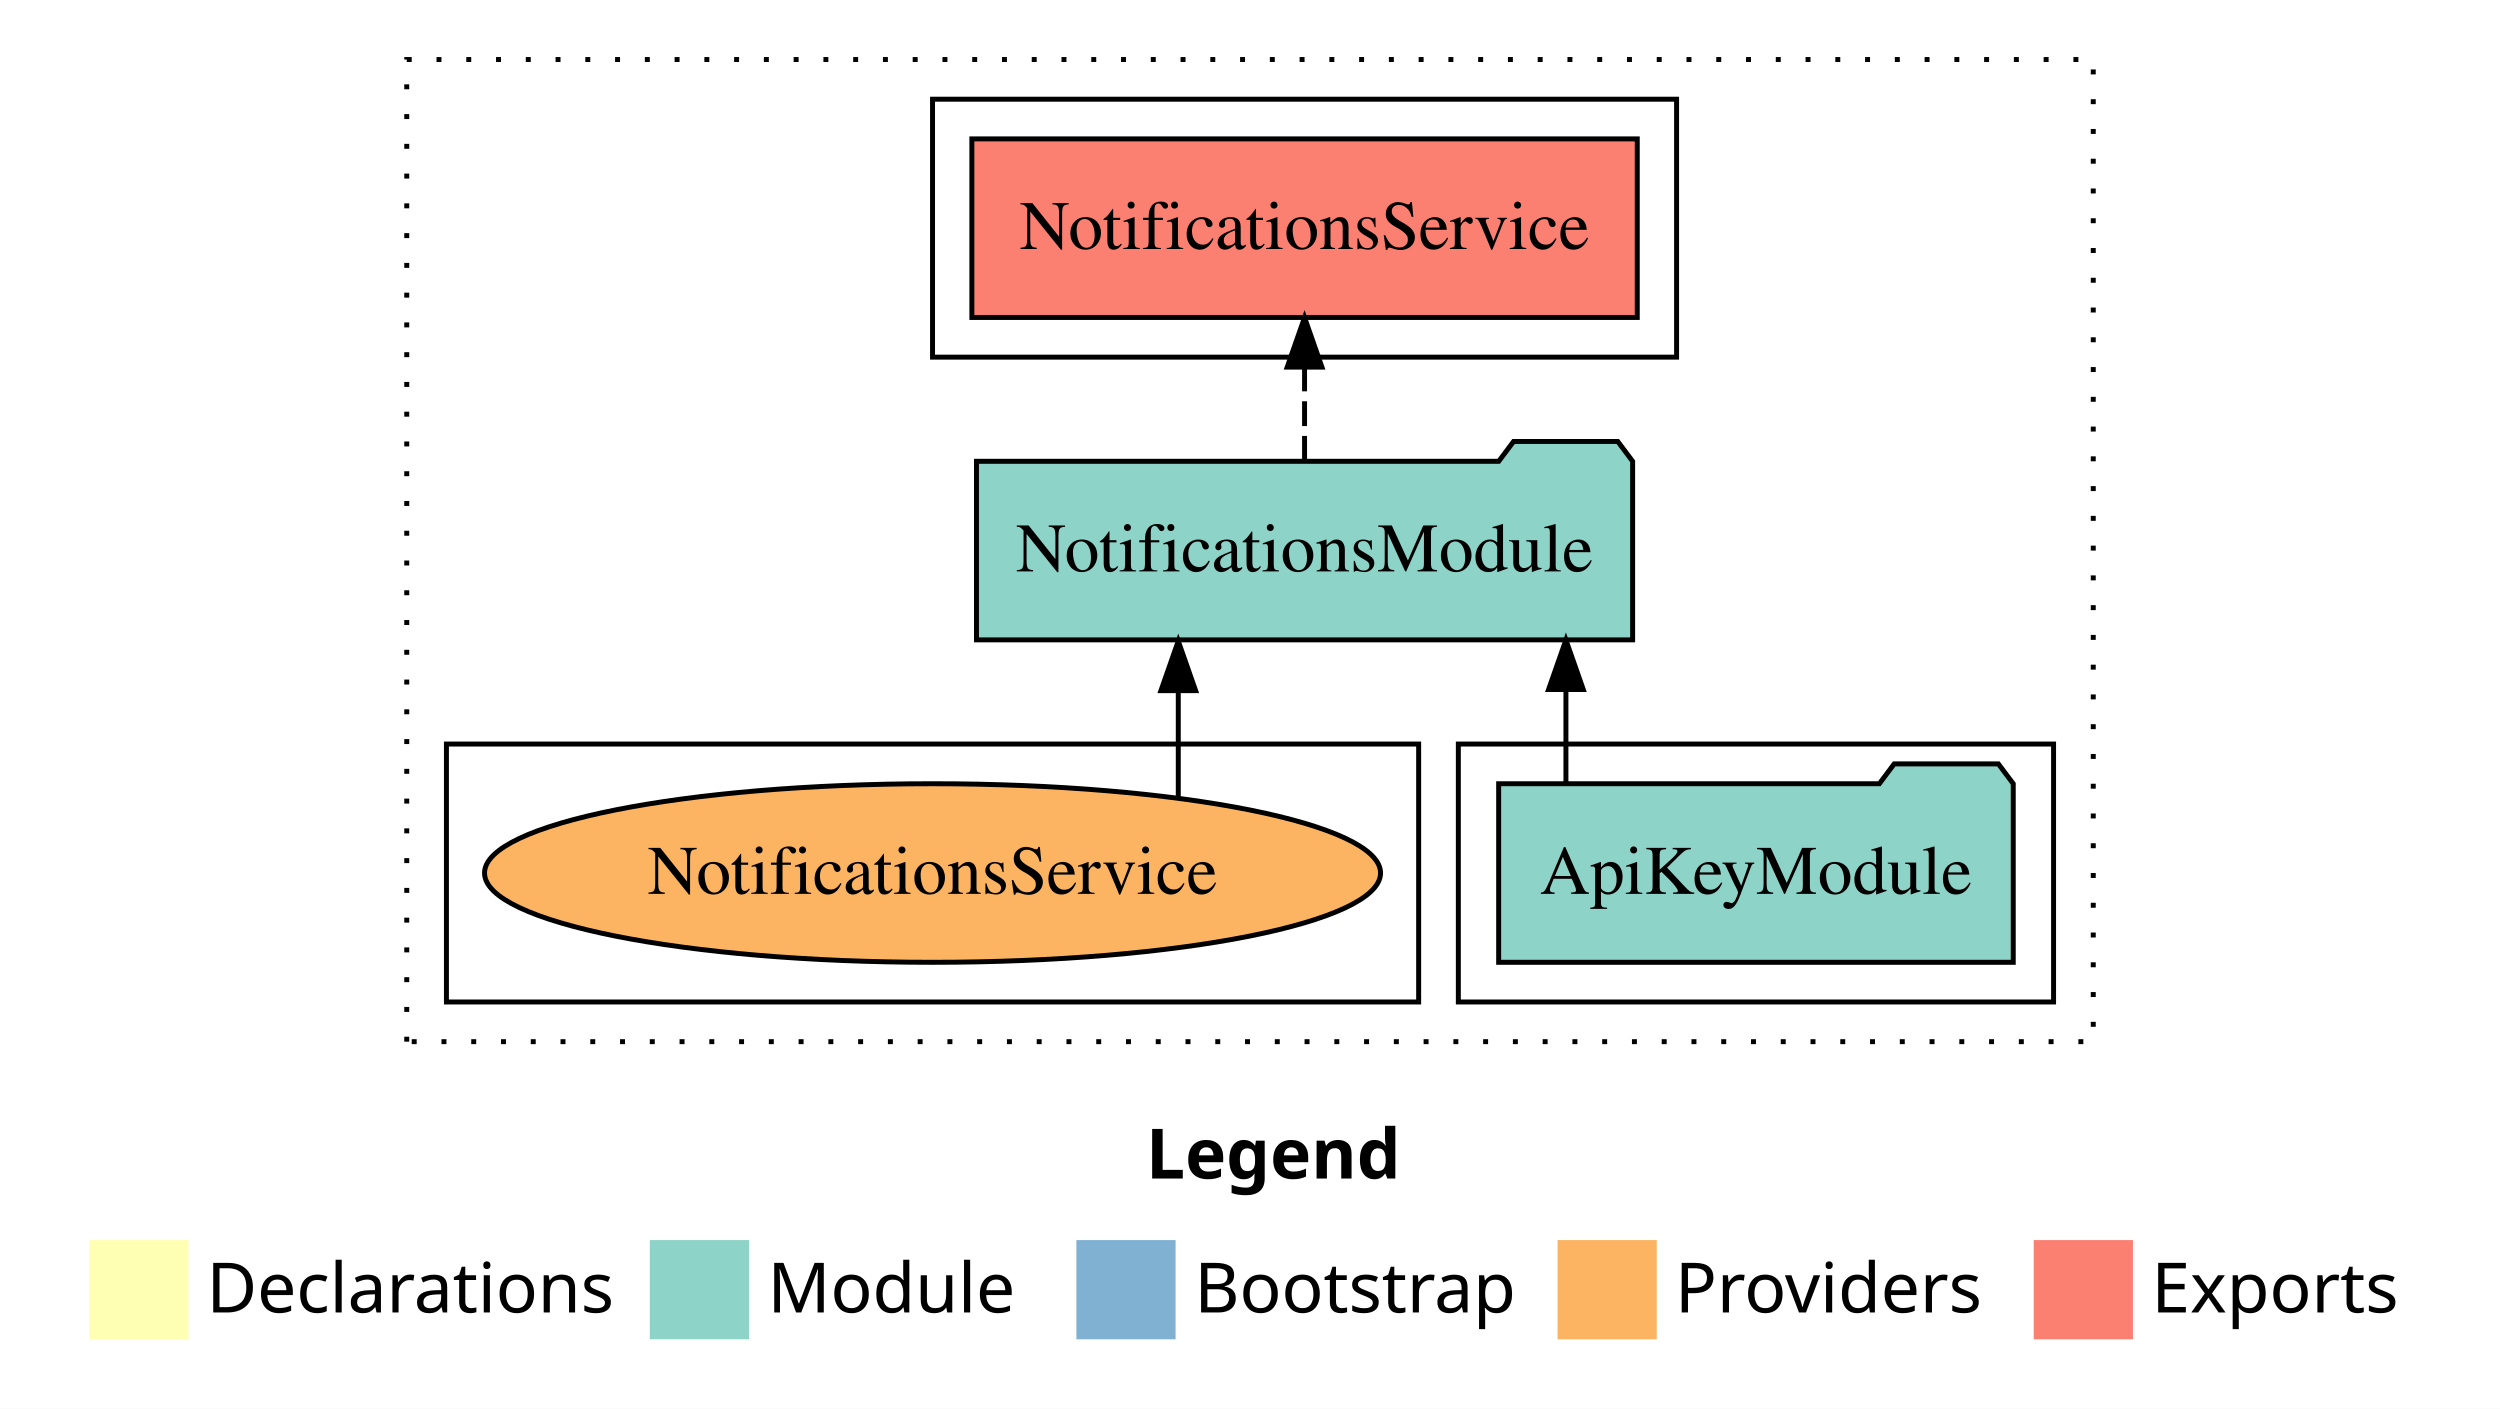
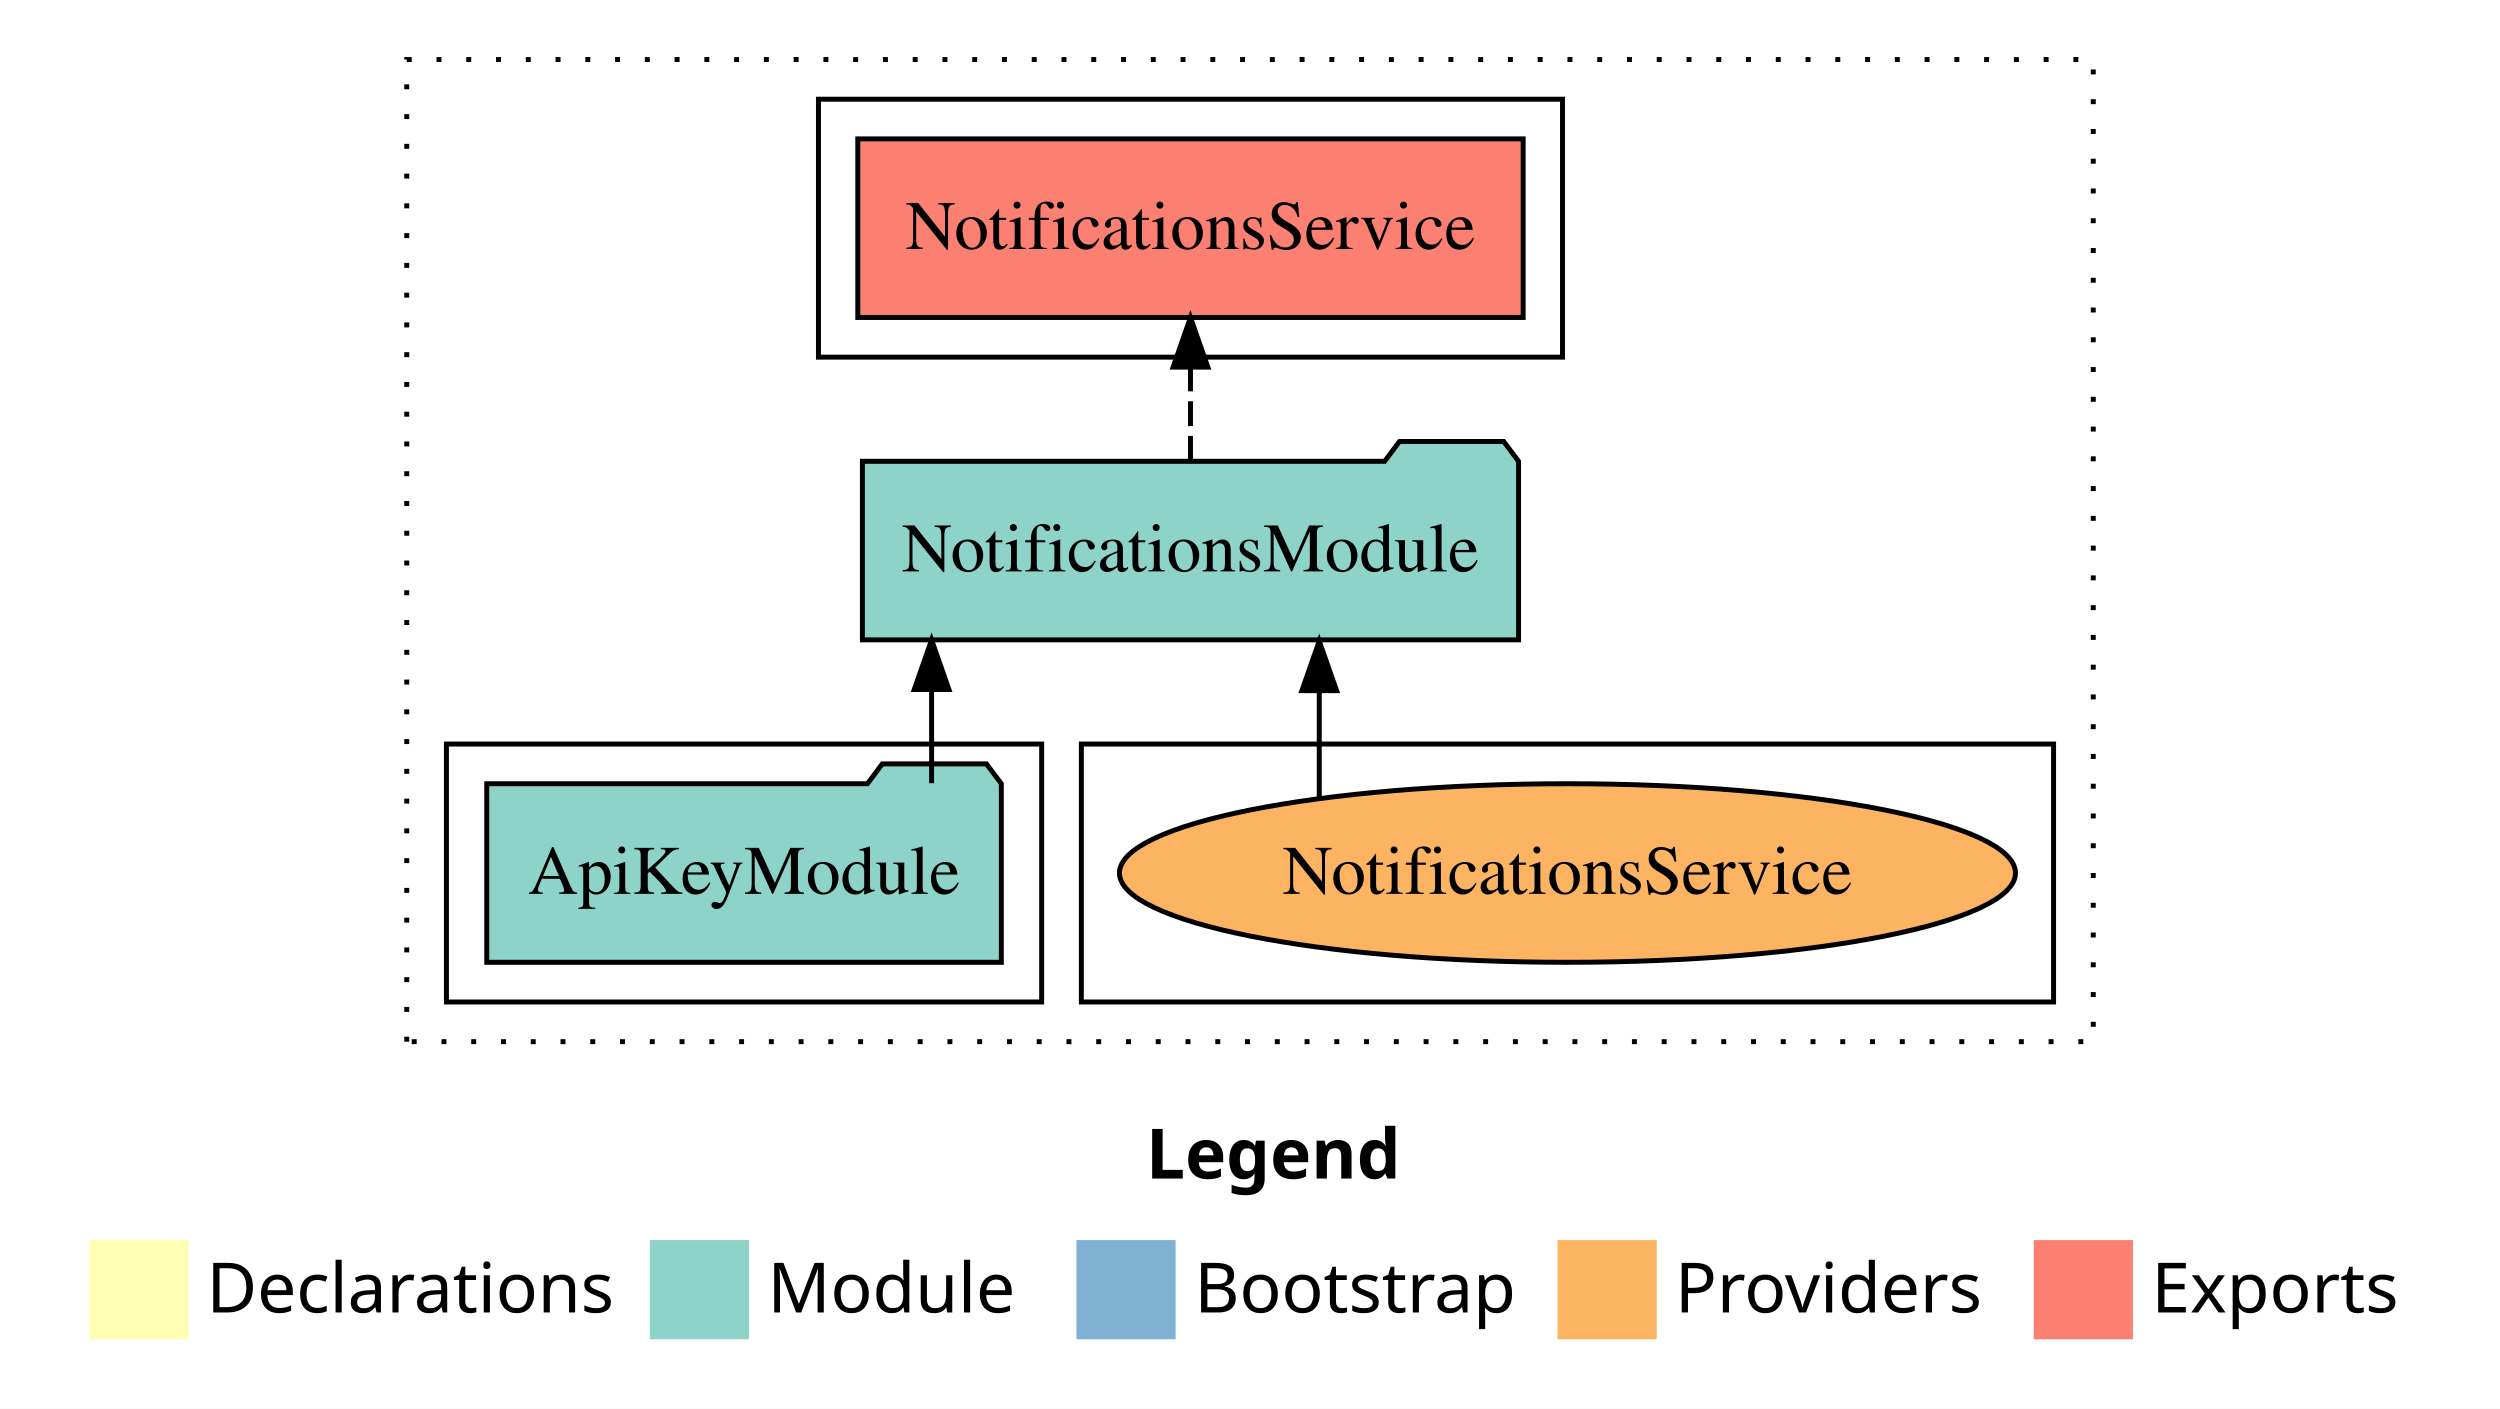
<svg xmlns="http://www.w3.org/2000/svg" width="504pt" height="284pt" viewBox="0.00 0.00 504.00 284.00">
  <g id="graph0" class="graph" transform="scale(1 1) rotate(0) translate(4 280)">
    <polygon fill="white" stroke="transparent" points="-4,4 -4,-280 500,-280 500,4 -4,4" />
    <text text-anchor="start" x="227.01" y="-42.4" font-family="Times-12" font-weight="bold" font-size="14.00">Legend</text>
    <polygon fill="#ffffb3" stroke="transparent" points="14,-10 14,-30 34,-30 34,-10 14,-10" />
    <text text-anchor="start" x="37.63" y="-15.4" font-family="Times-12" font-size="14.00">  Declarations</text>
    <polygon fill="#8dd3c7" stroke="transparent" points="127,-10 127,-30 147,-30 147,-10 127,-10" />
    <text text-anchor="start" x="150.73" y="-15.4" font-family="Times-12" font-size="14.00">  Module</text>
    <polygon fill="#80b1d3" stroke="transparent" points="213,-10 213,-30 233,-30 233,-10 213,-10" />
    <text text-anchor="start" x="236.78" y="-15.4" font-family="Times-12" font-size="14.00">  Bootstrap</text>
    <polygon fill="#fdb462" stroke="transparent" points="310,-10 310,-30 330,-30 330,-10 310,-10" />
    <text text-anchor="start" x="333.67" y="-15.4" font-family="Times-12" font-size="14.00">  Providers</text>
    <polygon fill="#fb8072" stroke="transparent" points="406,-10 406,-30 426,-30 426,-10 406,-10" />
    <text text-anchor="start" x="429.73" y="-15.4" font-family="Times-12" font-size="14.00">  Exports</text>
    <g id="clust1" class="cluster">
      <polygon fill="none" stroke="black" stroke-dasharray="1,5" points="78,-70 78,-268 418,-268 418,-70 78,-70" />
    </g>
+     <g id="clust6" class="cluster">
+       <polygon fill="none" stroke="black" points="214,-78 214,-130 410,-130 410,-78 214,-78" />
+     </g>
    <g id="clust3" class="cluster">
-       <polygon fill="none" stroke="black" points="290,-78 290,-130 410,-130 410,-78 290,-78" />
-     </g>
-     <g id="clust6" class="cluster">
-       <polygon fill="none" stroke="black" points="86,-78 86,-130 282,-130 282,-78 86,-78" />
+       <polygon fill="none" stroke="black" points="86,-78 86,-130 206,-130 206,-78 86,-78" />
    </g>
    <g id="clust4" class="cluster">
-       <polygon fill="none" stroke="black" points="184,-208 184,-260 334,-260 334,-208 184,-208" />
+       <polygon fill="none" stroke="black" points="161,-208 161,-260 311,-260 311,-208 161,-208" />
    </g>
    <g id="node1" class="node">
-       <polygon fill="#8dd3c7" stroke="black" points="401.87,-122 398.87,-126 377.87,-126 374.87,-122 298.13,-122 298.13,-86 401.87,-86 401.87,-122" />
-       <text text-anchor="middle" x="350" y="-99.8" font-family="Times,serif" font-size="14.00">ApiKeyModule</text>
+       <polygon fill="#8dd3c7" stroke="black" points="197.87,-122 194.87,-126 173.87,-126 170.87,-122 94.13,-122 94.13,-86 197.87,-86 197.87,-122" />
+       <text text-anchor="middle" x="146" y="-99.8" font-family="Times,serif" font-size="14.00">ApiKeyModule</text>
    </g>
    <g id="node2" class="node">
-       <polygon fill="#8dd3c7" stroke="black" points="325.14,-187 322.14,-191 301.14,-191 298.14,-187 192.86,-187 192.86,-151 325.14,-151 325.14,-187" />
-       <text text-anchor="middle" x="259" y="-164.8" font-family="Times,serif" font-size="14.00">NotificationsModule</text>
+       <polygon fill="#8dd3c7" stroke="black" points="302.14,-187 299.14,-191 278.14,-191 275.14,-187 169.86,-187 169.86,-151 302.14,-151 302.14,-187" />
+       <text text-anchor="middle" x="236" y="-164.8" font-family="Times,serif" font-size="14.00">NotificationsModule</text>
    </g>
    <g id="edge1" class="edge">
-       <path fill="none" stroke="black" d="M311.69,-122.11C311.69,-122.11 311.69,-140.99 311.69,-140.99" />
-       <polygon fill="black" stroke="black" points="308.19,-140.99 311.69,-150.99 315.19,-140.99 308.19,-140.99" />
+       <path fill="none" stroke="black" d="M183.81,-122.11C183.81,-122.11 183.81,-140.99 183.81,-140.99" />
+       <polygon fill="black" stroke="black" points="180.31,-140.99 183.81,-150.99 187.31,-140.99 180.31,-140.99" />
    </g>
    <g id="node3" class="node">
-       <polygon fill="#fb8072" stroke="black" points="326.07,-252 191.93,-252 191.93,-216 326.07,-216 326.07,-252" />
-       <text text-anchor="middle" x="259" y="-229.8" font-family="Times,serif" font-size="14.00">NotificationsService </text>
+       <polygon fill="#fb8072" stroke="black" points="303.07,-252 168.93,-252 168.93,-216 303.07,-216 303.07,-252" />
+       <text text-anchor="middle" x="236" y="-229.8" font-family="Times,serif" font-size="14.00">NotificationsService </text>
    </g>
    <g id="edge2" class="edge">
-       <path fill="none" stroke="black" stroke-dasharray="5,2" d="M259,-187.11C259,-187.11 259,-205.99 259,-205.99" />
-       <polygon fill="black" stroke="black" points="255.5,-205.99 259,-215.99 262.5,-205.99 255.5,-205.99" />
+       <path fill="none" stroke="black" stroke-dasharray="5,2" d="M236,-187.11C236,-187.11 236,-205.99 236,-205.99" />
+       <polygon fill="black" stroke="black" points="232.5,-205.99 236,-215.99 239.5,-205.99 232.5,-205.99" />
    </g>
    <g id="node4" class="node">
-       <ellipse fill="#fdb462" stroke="black" cx="184" cy="-104" rx="90.32" ry="18" />
-       <text text-anchor="middle" x="184" y="-99.8" font-family="Times,serif" font-size="14.00">NotificationsService</text>
+       <ellipse fill="#fdb462" stroke="black" cx="312" cy="-104" rx="90.32" ry="18" />
+       <text text-anchor="middle" x="312" y="-99.8" font-family="Times,serif" font-size="14.00">NotificationsService</text>
    </g>
    <g id="edge3" class="edge">
-       <path fill="none" stroke="black" d="M233.54,-119.08C233.54,-119.08 233.54,-140.76 233.54,-140.76" />
-       <polygon fill="black" stroke="black" points="230.04,-140.76 233.54,-150.76 237.04,-140.76 230.04,-140.76" />
+       <path fill="none" stroke="black" d="M261.96,-119.08C261.96,-119.08 261.96,-140.76 261.96,-140.76" />
+       <polygon fill="black" stroke="black" points="258.46,-140.76 261.96,-150.76 265.46,-140.76 258.46,-140.76" />
    </g>
  </g>
</svg>
